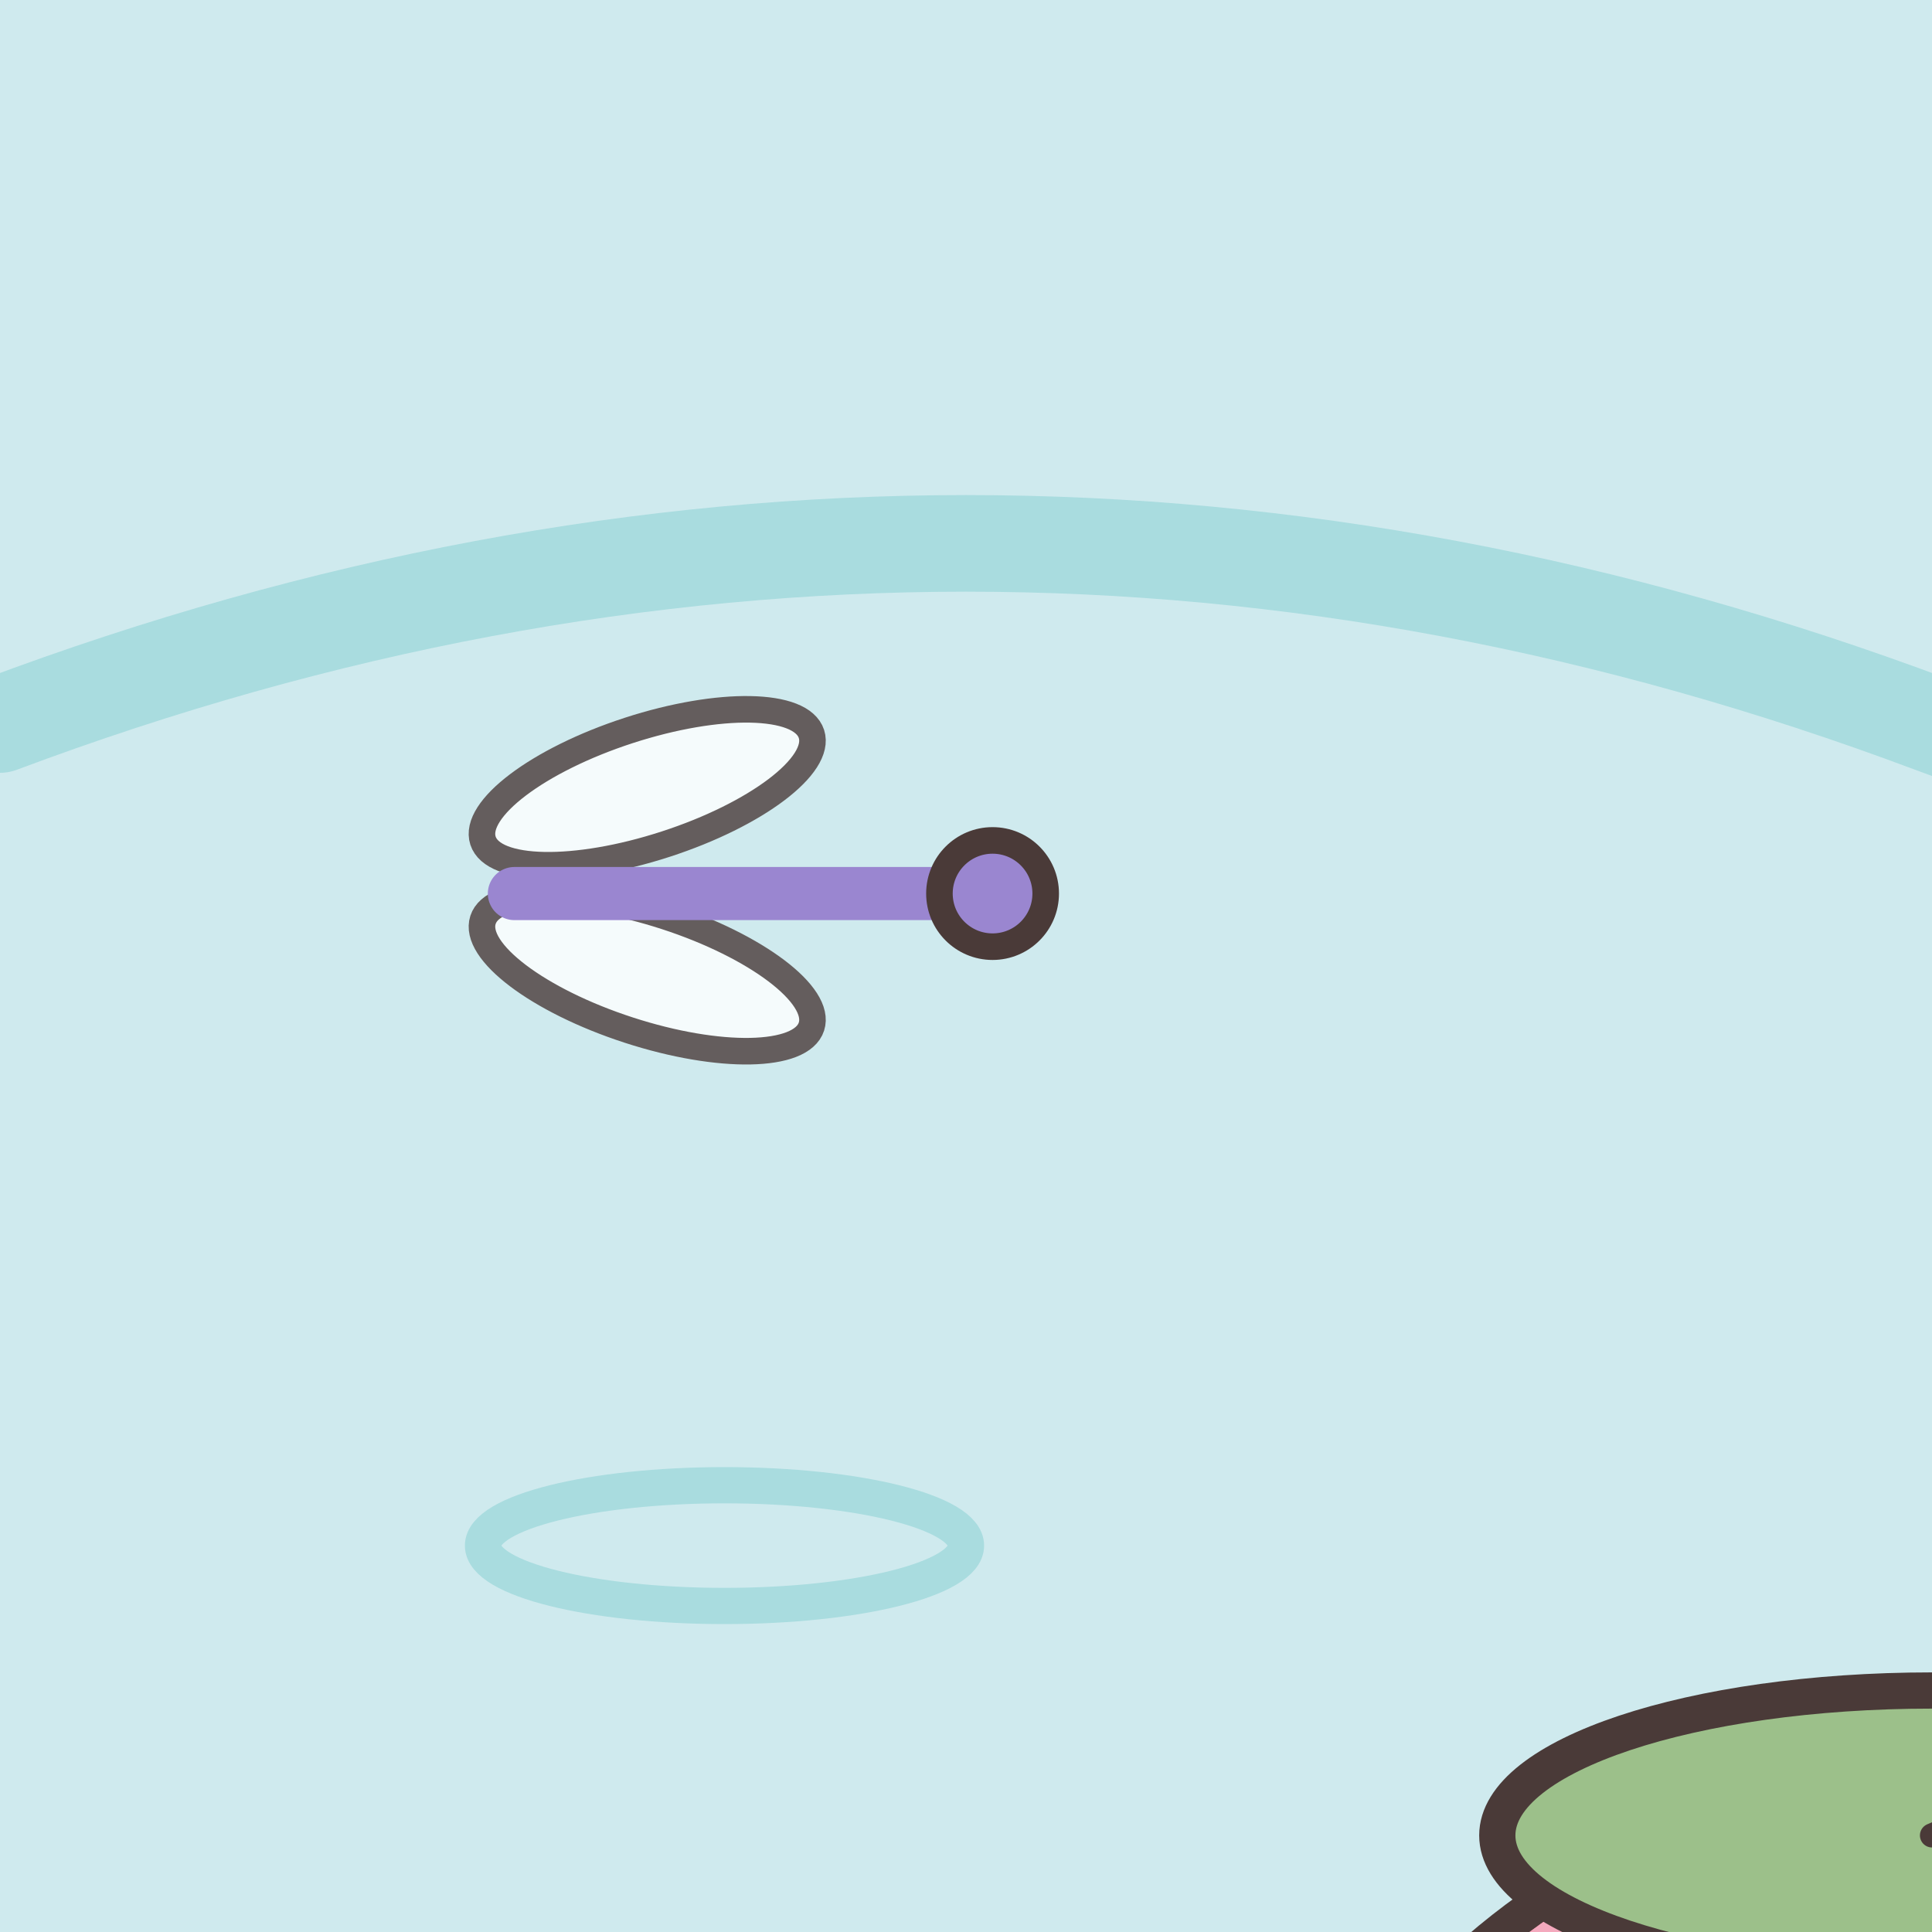
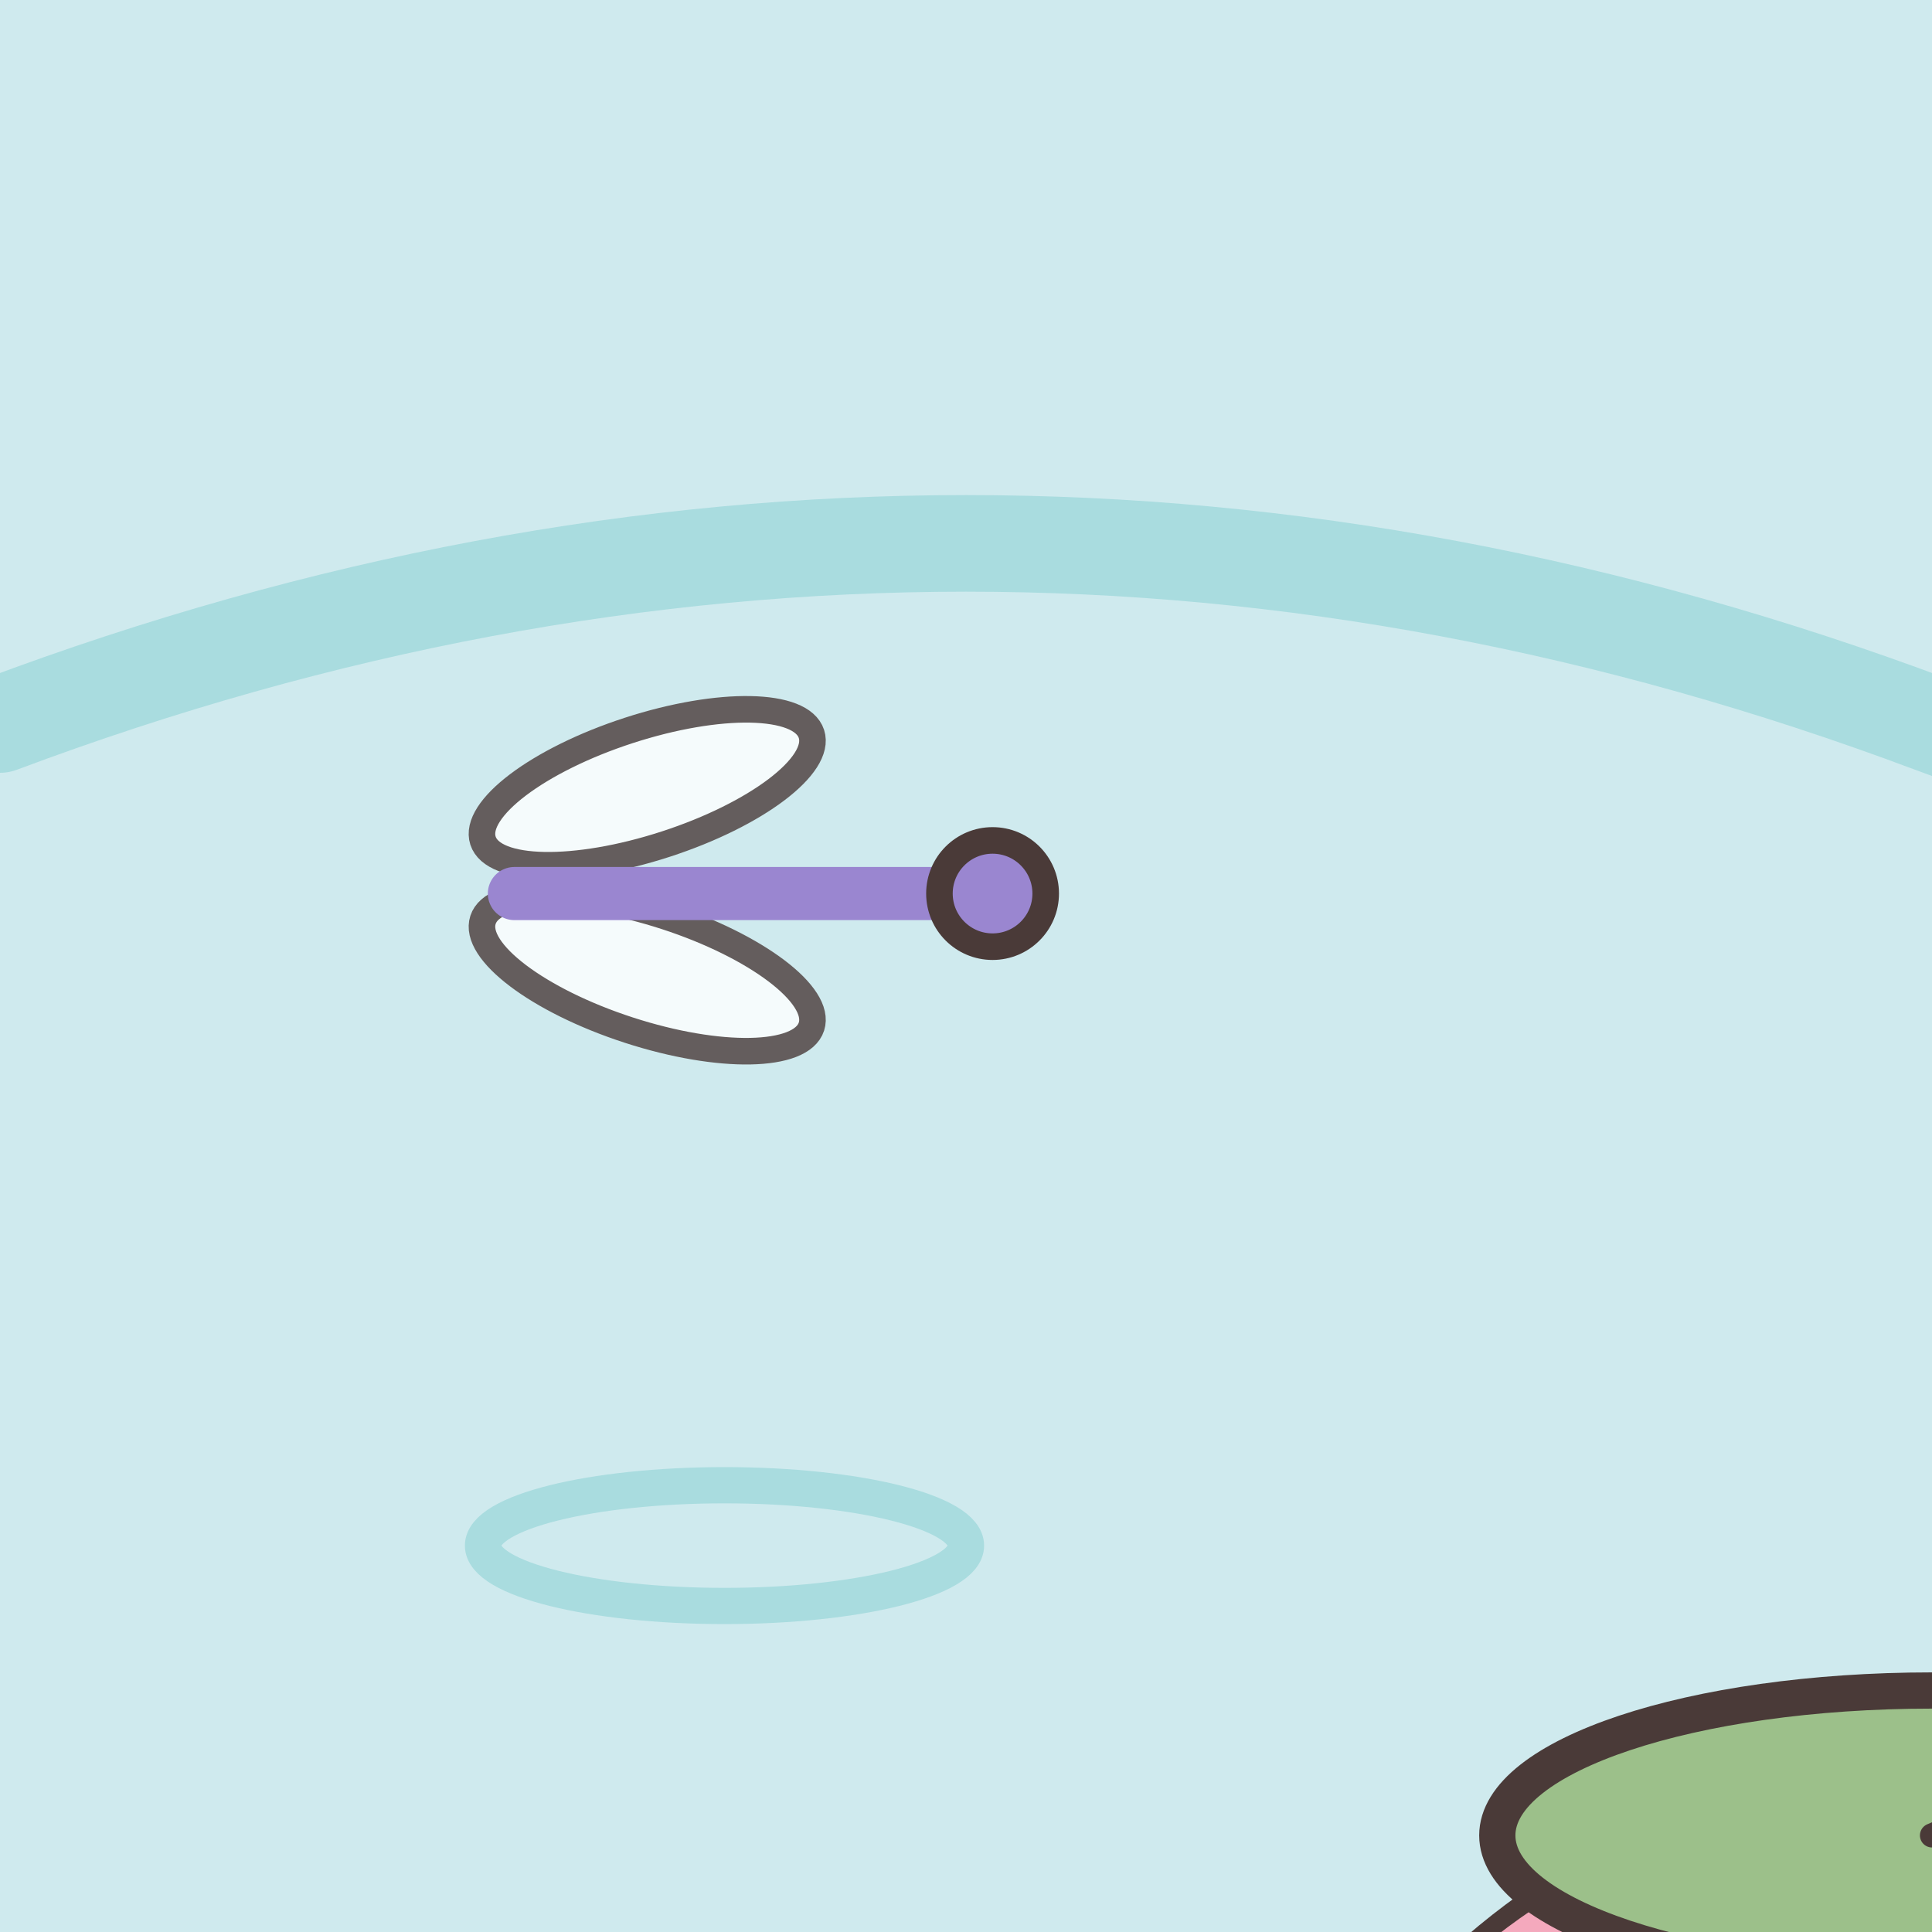
<svg xmlns="http://www.w3.org/2000/svg" width="160" height="160" viewBox="0 0 160 160">
  <rect width="320" height="320" fill="#cfeaee" />
  <path d="M0 60Q80 30 160 60T320 60" fill="none" stroke="#a9dcdf" stroke-width="8" stroke-linecap="round" />
  <g transform="translate(58 74) scale(1.1)">
    <ellipse cx="-4" cy="-8" rx="13" ry="4.5" fill="#fff" opacity=".8" stroke="#4a3a38" stroke-width="2" transform="rotate(-18 -4 -8)" />
    <ellipse cx="-4" cy="6" rx="13" ry="4.5" fill="#fff" opacity=".8" stroke="#4a3a38" stroke-width="2" transform="rotate(18 -4 6)" />
    <path d="M-14 0H20" fill="none" stroke="#9a86d0" stroke-width="4" stroke-linecap="round" stroke-linejoin="round" />
    <circle cx="22" cy="0" r="4" fill="#9a86d0" stroke="#4a3a38" stroke-width="2" />
  </g>
  <ellipse cx="60" cy="128" rx="20" ry="5" fill="none" stroke="#a9dcdf" stroke-width="3" />
  <path d="M240 120a36 28 0 1 0 64 -22L272 116Z" fill="#9cc08a" stroke="#4a3a38" stroke-width="3" />
  <ellipse cx="270" cy="84" rx="7.2" ry="12.8" fill="#f4a9bd" stroke="#4a3a38" stroke-width="3" transform="rotate(0 270 100)" />
  <ellipse cx="270" cy="84" rx="7.2" ry="12.8" fill="#f4a9bd" stroke="#4a3a38" stroke-width="3" transform="rotate(72 270 100)" />
  <ellipse cx="270" cy="84" rx="7.2" ry="12.8" fill="#f4a9bd" stroke="#4a3a38" stroke-width="3" transform="rotate(144 270 100)" />
  <ellipse cx="270" cy="84" rx="7.2" ry="12.8" fill="#f4a9bd" stroke="#4a3a38" stroke-width="3" transform="rotate(216 270 100)" />
  <ellipse cx="270" cy="84" rx="7.2" ry="12.8" fill="#f4a9bd" stroke="#4a3a38" stroke-width="3" transform="rotate(288 270 100)" />
  <circle cx="270" cy="100" r="6" fill="#fbe08a" stroke="#4a3a38" stroke-width="2" />
  <g stroke="#4a3a38" stroke-width="6" stroke-linejoin="round" fill="#4a3a38">
    <circle cx="160" cy="205" r="56" />
    <ellipse cx="92" cy="226" rx="12" ry="18" transform="rotate(-30 92 226)" />
    <ellipse cx="228" cy="226" rx="12" ry="18" transform="rotate(30 228 226)" />
  </g>
-   <clipPath id="plop">
+   <g fill="#e8788f">
    <circle cx="160" cy="205" r="56" />
    <ellipse cx="92" cy="226" rx="12" ry="18" transform="rotate(-30 92 226)" />
    <ellipse cx="228" cy="226" rx="12" ry="18" transform="rotate(30 228 226)" />
-   </clipPath>
-   <g clip-path="url(#plop)">
-     <rect width="320" height="320" fill="#e8788f" />
-     <g transform="translate(-8 -8)" fill="#f4a9bd">
-       <circle cx="160" cy="205" r="56" />
-       <ellipse cx="92" cy="226" rx="12" ry="18" transform="rotate(-30 92 226)" />
-       <ellipse cx="228" cy="226" rx="12" ry="18" transform="rotate(30 228 226)" />
-     </g>
-     <ellipse cx="135" cy="170" rx="14" ry="8" fill="#fff" opacity=".5" transform="rotate(-35 135 170)" />
  </g>
+   <g fill="#f4a9bd" transform="translate(11.0 15.5) scale(0.9)">
+     <circle cx="160" cy="205" r="56" />
+     <ellipse cx="92" cy="226" rx="12" ry="18" transform="rotate(-30 92 226)" />
+     <ellipse cx="228" cy="226" rx="12" ry="18" transform="rotate(30 228 226)" />
+   </g>
+   <ellipse cx="135" cy="170" rx="14" ry="8" fill="#fff" opacity=".5" transform="rotate(-35 135 170)" />
  <ellipse cx="160" cy="152" rx="36" ry="12" fill="#9cc08a" stroke="#4a3a38" stroke-width="3" />
  <path d="M160 152l14-6" fill="none" stroke="#4a3a38" stroke-width="2" stroke-linecap="round" stroke-linejoin="round" />
  <ellipse cx="176" cy="140" rx="2.7" ry="4.8" fill="#f9c6d3" stroke="#4a3a38" stroke-width="3" transform="rotate(0 176 146)" />
  <ellipse cx="176" cy="140" rx="2.7" ry="4.8" fill="#f9c6d3" stroke="#4a3a38" stroke-width="3" transform="rotate(72 176 146)" />
  <ellipse cx="176" cy="140" rx="2.7" ry="4.8" fill="#f9c6d3" stroke="#4a3a38" stroke-width="3" transform="rotate(144 176 146)" />
  <ellipse cx="176" cy="140" rx="2.7" ry="4.8" fill="#f9c6d3" stroke="#4a3a38" stroke-width="3" transform="rotate(216 176 146)" />
  <ellipse cx="176" cy="140" rx="2.7" ry="4.8" fill="#f9c6d3" stroke="#4a3a38" stroke-width="3" transform="rotate(288 176 146)" />
  <circle cx="143" cy="196" r="6.5" fill="#4a3a38" />
  <circle cx="145" cy="193.5" r="2.4" fill="#fff" />
  <circle cx="141" cy="198" r="1.2" fill="#fff" />
  <circle cx="177" cy="196" r="6.5" fill="#4a3a38" />
  <circle cx="179" cy="193.5" r="2.4" fill="#fff" />
  <circle cx="175" cy="198" r="1.2" fill="#fff" />
  <ellipse cx="131" cy="208" rx="7" ry="4.5" fill="#e8788f" opacity=".55" />
  <ellipse cx="189" cy="208" rx="7" ry="4.5" fill="#e8788f" opacity=".55" />
  <ellipse cx="160" cy="208" rx="4.5" ry="6" fill="#e8788f" stroke="#4a3a38" stroke-width="2.5" />
  <circle cx="206" cy="190" r="7" fill="#fff" opacity=".6" stroke="#4a3a38" stroke-width="2" />
  <path d="M202.15 189.3a3.85 3.85 0 0 1 3.15 -3.15" fill="none" stroke="#fff" stroke-width="1.5" stroke-linecap="round" stroke-linejoin="round" />
  <circle cx="224" cy="166" r="10" fill="#fff" opacity=".6" stroke="#4a3a38" stroke-width="2" />
  <path d="M218.5 165a5.5 5.5 0 0 1 4.5 -4.5" fill="none" stroke="#fff" stroke-width="1.5" stroke-linecap="round" stroke-linejoin="round" />
  <circle cx="238" cy="134" r="13" fill="#fff" opacity=".6" stroke="#4a3a38" stroke-width="2" />
  <path d="M230.85 132.7a7.15 7.15 0 0 1 5.85 -5.85" fill="none" stroke="#fff" stroke-width="1.5" stroke-linecap="round" stroke-linejoin="round" />
  <path d="M0 238Q40 220 80 238T160 238T240 238T320 238V320H0Z" fill="#a9dcdf" stroke="#4a3a38" stroke-width="3" />
  <path d="M0 280Q50 262 100 280T200 280T320 276V320H0Z" fill="#8ccdd3" />
  <g transform="translate(52 288) scale(1.1)">
    <path d="M-13 0L-25 -8V8Z" fill="#f6b98c" stroke="#4a3a38" stroke-width="2" />
    <ellipse rx="15" ry="9" fill="#f6b98c" stroke="#4a3a38" stroke-width="2" />
    <path d="M-2 -8Q4 -15 8 -8" fill="#e79c6c" stroke="#4a3a38" stroke-width="2" />
    <circle cx="8" cy="-2" r="2" fill="#4a3a38" />
    <path d="M13 3Q10 5 8 4" fill="none" stroke="#4a3a38" stroke-width="2" stroke-linecap="round" stroke-linejoin="round" />
  </g>
  <g transform="translate(292 296) scale(1)">
    <path d="M-10 0Q-12 -30 -9 -58M2 0Q4 -34 1 -72M13 0Q16 -26 13 -50" fill="none" stroke="#6f9f6b" stroke-width="3" stroke-linecap="round" stroke-linejoin="round" />
    <ellipse cx="-9" cy="-60" rx="4.5" ry="11" fill="#8a6a4f" stroke="#4a3a38" stroke-width="2" />
    <ellipse cx="1" cy="-74" rx="4.5" ry="11" fill="#8a6a4f" stroke="#4a3a38" stroke-width="2" />
    <ellipse cx="13" cy="-52" rx="4.5" ry="10" fill="#8a6a4f" stroke="#4a3a38" stroke-width="2" />
  </g>
  <circle cx="240" cy="262" r="5" fill="#fff" stroke="#4a3a38" stroke-width="3" />
  <circle cx="256" cy="248" r="3.5" fill="#fff" stroke="#4a3a38" stroke-width="3" />
</svg>
